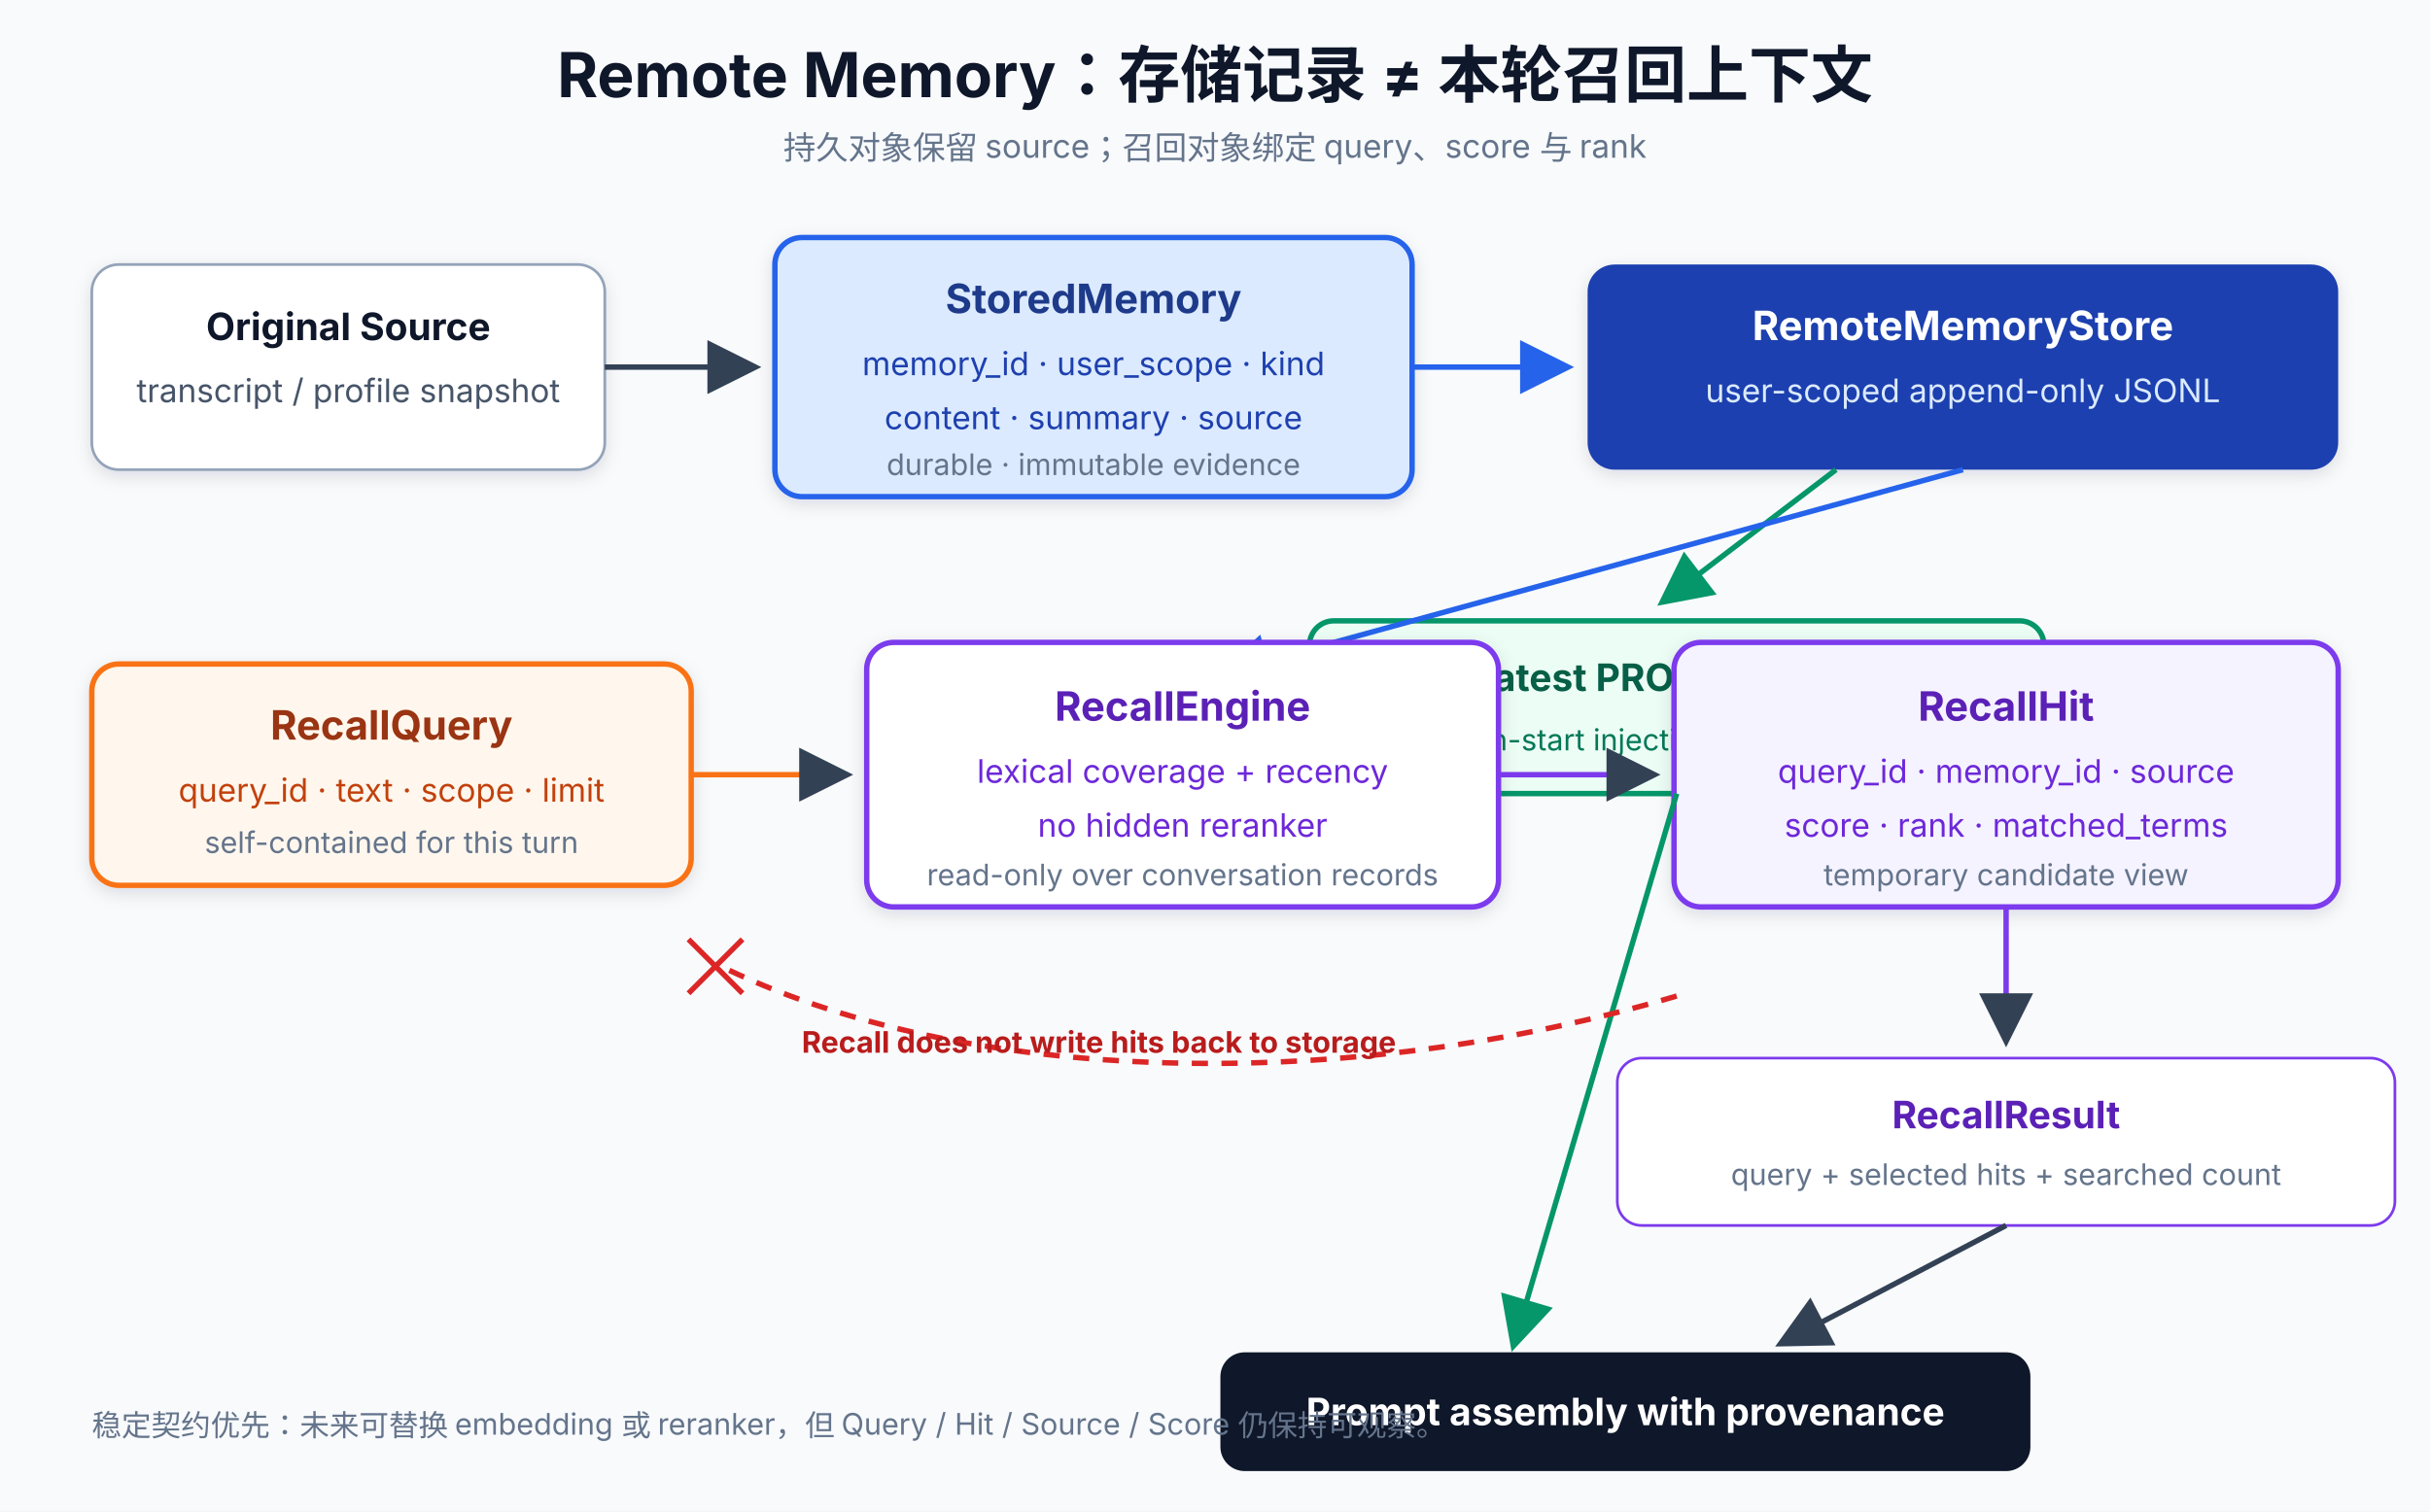
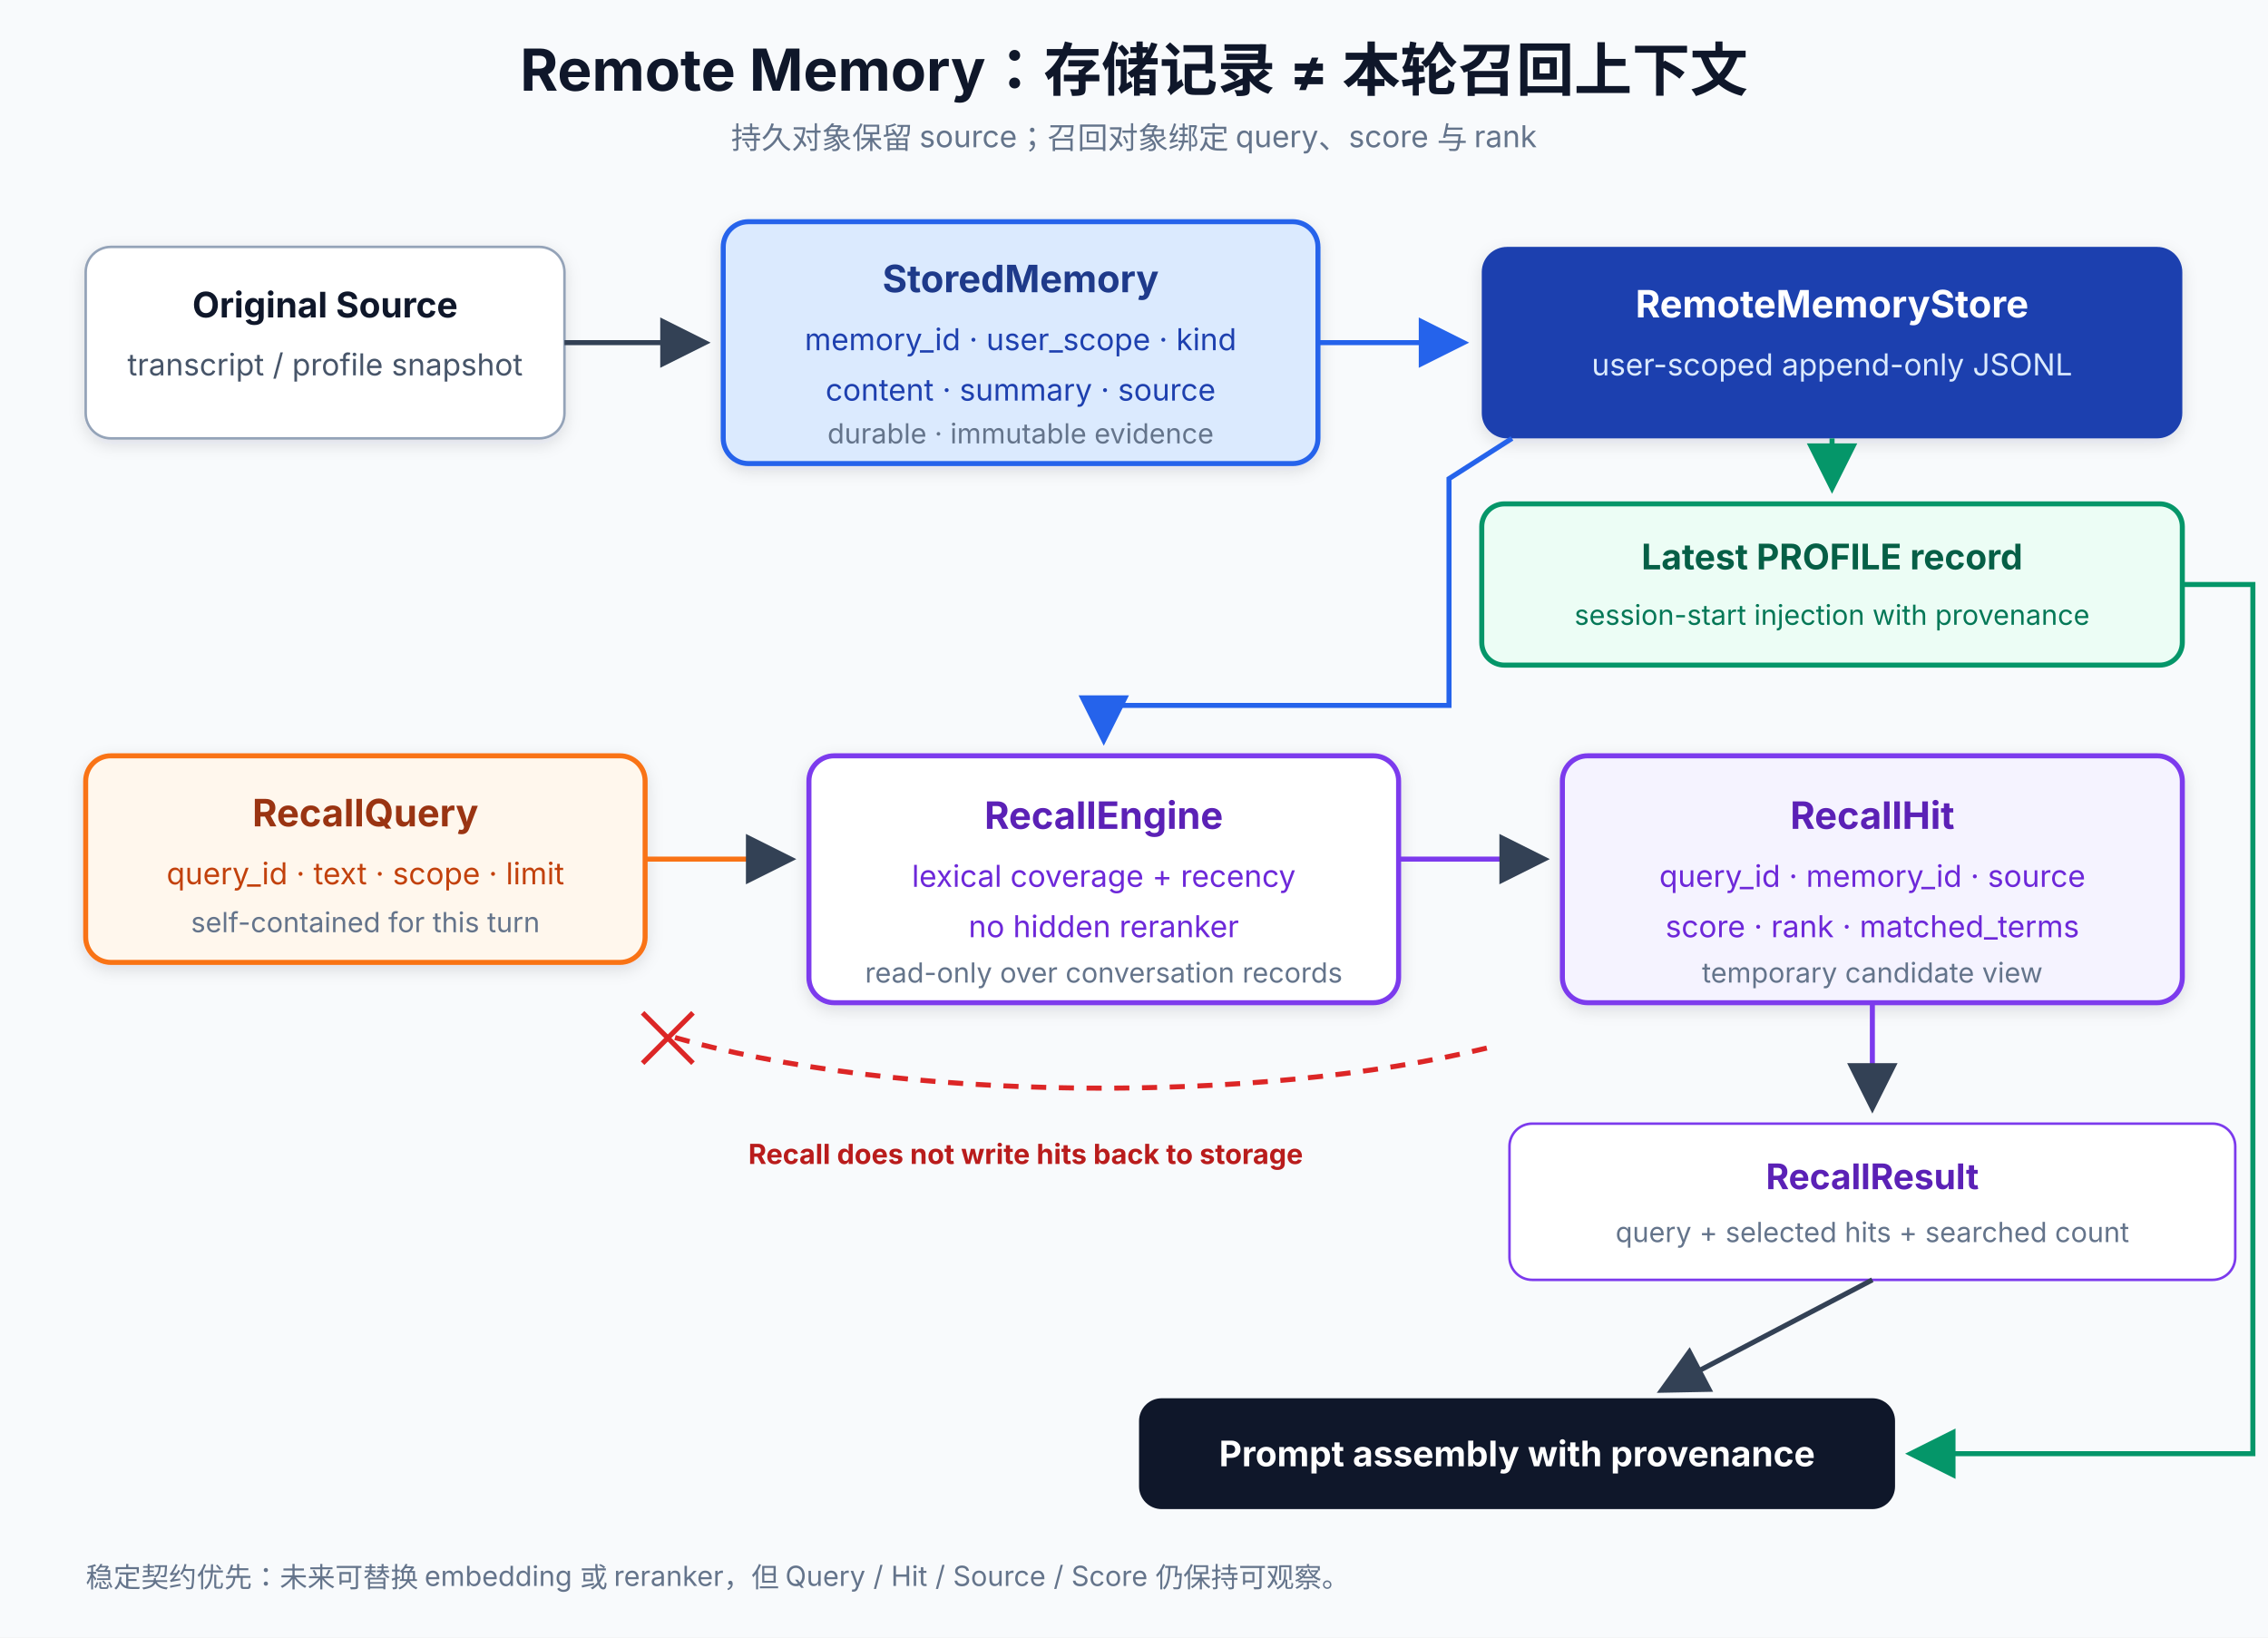
- <svg xmlns="http://www.w3.org/2000/svg" viewBox="0 0 900 560" font-family="-apple-system, BlinkMacSystemFont, 'Segoe UI', sans-serif">
+ <svg xmlns="http://www.w3.org/2000/svg" viewBox="0 0 900 650" font-family="-apple-system, BlinkMacSystemFont, 'Segoe UI', sans-serif">
  <defs>
    <marker id="arrow" markerWidth="10" markerHeight="10" refX="8" refY="5" orient="auto">
      <path d="M0,0 L10,5 L0,10 z" fill="#334155" />
    </marker>
    <marker id="arrowBlue" markerWidth="10" markerHeight="10" refX="8" refY="5" orient="auto">
      <path d="M0,0 L10,5 L0,10 z" fill="#2563eb" />
    </marker>
    <marker id="arrowGreen" markerWidth="10" markerHeight="10" refX="8" refY="5" orient="auto">
      <path d="M0,0 L10,5 L0,10 z" fill="#059669" />
    </marker>
    <filter id="shadow" x="-10%" y="-10%" width="120%" height="130%">
      <feDropShadow dx="0" dy="2" stdDeviation="3" flood-color="#0f172a" flood-opacity="0.12" />
    </filter>
  </defs>
-   <rect width="900" height="560" fill="#f8fafc" />
+   <rect width="900" height="650" fill="#f8fafc" />
  <text x="450" y="36" text-anchor="middle" font-size="23" font-weight="700" fill="#0f172a">Remote Memory：存储记录 ≠ 本轮召回上下文</text>
  <text x="450" y="59" text-anchor="middle" font-size="12" fill="#64748b">持久对象保留 source；召回对象绑定 query、score 与 rank</text>
  <rect x="34" y="98" width="190" height="76" rx="10" fill="#ffffff" stroke="#94a3b8" filter="url(#shadow)" />
  <text x="129" y="126" text-anchor="middle" font-size="14" font-weight="700" fill="#0f172a">Original Source</text>
  <text x="129" y="149" text-anchor="middle" font-size="12" fill="#475569">transcript / profile snapshot</text>
  <line x1="224" y1="136" x2="278" y2="136" stroke="#334155" stroke-width="2" marker-end="url(#arrow)" />
  <rect x="287" y="88" width="236" height="96" rx="10" fill="#dbeafe" stroke="#2563eb" stroke-width="2" filter="url(#shadow)" />
  <text x="405" y="116" text-anchor="middle" font-size="15" font-weight="700" fill="#1e3a8a">StoredMemory</text>
  <text x="405" y="139" text-anchor="middle" font-size="12" fill="#1e40af">memory_id · user_scope · kind</text>
  <text x="405" y="159" text-anchor="middle" font-size="12" fill="#1e40af">content · summary · source</text>
  <text x="405" y="176" text-anchor="middle" font-size="11" fill="#64748b">durable · immutable evidence</text>
  <line x1="523" y1="136" x2="579" y2="136" stroke="#2563eb" stroke-width="2" marker-end="url(#arrowBlue)" />
  <rect x="588" y="98" width="278" height="76" rx="10" fill="#1e40af" filter="url(#shadow)" />
  <text x="727" y="126" text-anchor="middle" font-size="15" font-weight="700" fill="#ffffff">RemoteMemoryStore</text>
  <text x="727" y="149" text-anchor="middle" font-size="12" fill="#dbeafe">user-scoped append-only JSONL</text>
-   <line x1="680" y1="174" x2="617" y2="222" stroke="#059669" stroke-width="2" marker-end="url(#arrowGreen)" />
-   <rect x="485" y="230" width="272" height="64" rx="9" fill="#ecfdf5" stroke="#059669" stroke-width="2" />
-   <text x="621" y="256" text-anchor="middle" font-size="14" font-weight="700" fill="#065f46">Latest PROFILE record</text>
-   <text x="621" y="278" text-anchor="middle" font-size="11" fill="#047857">session-start injection with provenance</text>
-   <rect x="34" y="246" width="222" height="82" rx="10" fill="#fff7ed" stroke="#f97316" stroke-width="2" filter="url(#shadow)" />
-   <text x="145" y="274" text-anchor="middle" font-size="15" font-weight="700" fill="#9a3412">RecallQuery</text>
-   <text x="145" y="297" text-anchor="middle" font-size="12" fill="#c2410c">query_id · text · scope · limit</text>
-   <text x="145" y="316" text-anchor="middle" font-size="11" fill="#64748b">self-contained for this turn</text>
-   <line x1="256" y1="287" x2="312" y2="287" stroke="#f97316" stroke-width="2" marker-end="url(#arrow)" />
-   <line x1="727" y1="174" x2="454" y2="249" stroke="#2563eb" stroke-width="2" marker-end="url(#arrowBlue)" />
-   <rect x="321" y="238" width="234" height="98" rx="10" fill="#ffffff" stroke="#7c3aed" stroke-width="2" filter="url(#shadow)" />
-   <text x="438" y="267" text-anchor="middle" font-size="15" font-weight="700" fill="#5b21b6">RecallEngine</text>
-   <text x="438" y="290" text-anchor="middle" font-size="12" fill="#6d28d9">lexical coverage + recency</text>
-   <text x="438" y="310" text-anchor="middle" font-size="12" fill="#6d28d9">no hidden reranker</text>
-   <text x="438" y="328" text-anchor="middle" font-size="11" fill="#64748b">read-only over conversation records</text>
-   <line x1="555" y1="287" x2="611" y2="287" stroke="#7c3aed" stroke-width="2" marker-end="url(#arrow)" />
-   <rect x="620" y="238" width="246" height="98" rx="10" fill="#f5f3ff" stroke="#7c3aed" stroke-width="2" filter="url(#shadow)" />
-   <text x="743" y="267" text-anchor="middle" font-size="15" font-weight="700" fill="#5b21b6">RecallHit</text>
-   <text x="743" y="290" text-anchor="middle" font-size="12" fill="#6d28d9">query_id · memory_id · source</text>
-   <text x="743" y="310" text-anchor="middle" font-size="12" fill="#6d28d9">score · rank · matched_terms</text>
-   <text x="743" y="328" text-anchor="middle" font-size="11" fill="#64748b">temporary candidate view</text>
-   <line x1="743" y1="336" x2="743" y2="384" stroke="#7c3aed" stroke-width="2" marker-end="url(#arrow)" />
-   <rect x="599" y="392" width="288" height="62" rx="9" fill="#ffffff" stroke="#7c3aed" />
-   <text x="743" y="418" text-anchor="middle" font-size="14" font-weight="700" fill="#5b21b6">RecallResult</text>
-   <text x="743" y="439" text-anchor="middle" font-size="11" fill="#64748b">query + selected hits + searched count</text>
-   <line x1="743" y1="454" x2="661" y2="497" stroke="#334155" stroke-width="2" marker-end="url(#arrow)" />
-   <line x1="621" y1="294" x2="561" y2="497" stroke="#059669" stroke-width="2" marker-end="url(#arrowGreen)" />
-   <rect x="452" y="501" width="300" height="44" rx="9" fill="#0f172a" />
-   <text x="602" y="528" text-anchor="middle" font-size="14" font-weight="700" fill="#ffffff">Prompt assembly with provenance</text>
-   <path d="M 621 369 C 500 405, 357 403, 265 357" fill="none" stroke="#dc2626" stroke-width="2" stroke-dasharray="6 5" />
-   <line x1="255" y1="348" x2="275" y2="368" stroke="#dc2626" stroke-width="2" />
-   <line x1="275" y1="348" x2="255" y2="368" stroke="#dc2626" stroke-width="2" />
-   <text x="407" y="390" text-anchor="middle" font-size="11" font-weight="700" fill="#b91c1c">Recall does not write hits back to storage</text>
-   <text x="34" y="532" font-size="11" fill="#64748b">稳定契约优先：未来可替换 embedding 或 reranker，但 Query / Hit / Source / Score 仍保持可观察。</text>
+   <line x1="727" y1="174" x2="727" y2="192" stroke="#059669" stroke-width="2" marker-end="url(#arrowGreen)" />
+   <rect x="588" y="200" width="278" height="64" rx="9" fill="#ecfdf5" stroke="#059669" stroke-width="2" />
+   <text x="727" y="226" text-anchor="middle" font-size="14" font-weight="700" fill="#065f46">Latest PROFILE record</text>
+   <text x="727" y="248" text-anchor="middle" font-size="11" fill="#047857">session-start injection with provenance</text>
+   <rect x="34" y="300" width="222" height="82" rx="10" fill="#fff7ed" stroke="#f97316" stroke-width="2" filter="url(#shadow)" />
+   <text x="145" y="328" text-anchor="middle" font-size="15" font-weight="700" fill="#9a3412">RecallQuery</text>
+   <text x="145" y="351" text-anchor="middle" font-size="12" fill="#c2410c">query_id · text · scope · limit</text>
+   <text x="145" y="370" text-anchor="middle" font-size="11" fill="#64748b">self-contained for this turn</text>
+   <line x1="256" y1="341" x2="312" y2="341" stroke="#f97316" stroke-width="2" marker-end="url(#arrow)" />
+   <polyline points="600,174 575,190 575,280 438,280 438,292" fill="none" stroke="#2563eb" stroke-width="2" marker-end="url(#arrowBlue)" />
+   <rect x="321" y="300" width="234" height="98" rx="10" fill="#ffffff" stroke="#7c3aed" stroke-width="2" filter="url(#shadow)" />
+   <text x="438" y="329" text-anchor="middle" font-size="15" font-weight="700" fill="#5b21b6">RecallEngine</text>
+   <text x="438" y="352" text-anchor="middle" font-size="12" fill="#6d28d9">lexical coverage + recency</text>
+   <text x="438" y="372" text-anchor="middle" font-size="12" fill="#6d28d9">no hidden reranker</text>
+   <text x="438" y="390" text-anchor="middle" font-size="11" fill="#64748b">read-only over conversation records</text>
+   <line x1="555" y1="341" x2="611" y2="341" stroke="#7c3aed" stroke-width="2" marker-end="url(#arrow)" />
+   <rect x="620" y="300" width="246" height="98" rx="10" fill="#f5f3ff" stroke="#7c3aed" stroke-width="2" filter="url(#shadow)" />
+   <text x="743" y="329" text-anchor="middle" font-size="15" font-weight="700" fill="#5b21b6">RecallHit</text>
+   <text x="743" y="352" text-anchor="middle" font-size="12" fill="#6d28d9">query_id · memory_id · source</text>
+   <text x="743" y="372" text-anchor="middle" font-size="12" fill="#6d28d9">score · rank · matched_terms</text>
+   <text x="743" y="390" text-anchor="middle" font-size="11" fill="#64748b">temporary candidate view</text>
+   <line x1="743" y1="398" x2="743" y2="438" stroke="#7c3aed" stroke-width="2" marker-end="url(#arrow)" />
+   <rect x="599" y="446" width="288" height="62" rx="9" fill="#ffffff" stroke="#7c3aed" />
+   <text x="743" y="472" text-anchor="middle" font-size="14" font-weight="700" fill="#5b21b6">RecallResult</text>
+   <text x="743" y="493" text-anchor="middle" font-size="11" fill="#64748b">query + selected hits + searched count</text>
+   <line x1="743" y1="508" x2="661" y2="551" stroke="#334155" stroke-width="2" marker-end="url(#arrow)" />
+   <polyline points="866,232 894,232 894,577 760,577" fill="none" stroke="#059669" stroke-width="2" marker-end="url(#arrowGreen)" />
+   <rect x="452" y="555" width="300" height="44" rx="9" fill="#0f172a" />
+   <text x="602" y="582" text-anchor="middle" font-size="14" font-weight="700" fill="#ffffff">Prompt assembly with provenance</text>
+   <path d="M 590 416 C 500 438, 357 438, 265 411" fill="none" stroke="#dc2626" stroke-width="2" stroke-dasharray="6 5" />
+   <line x1="255" y1="402" x2="275" y2="422" stroke="#dc2626" stroke-width="2" />
+   <line x1="275" y1="402" x2="255" y2="422" stroke="#dc2626" stroke-width="2" />
+   <text x="407" y="462" text-anchor="middle" font-size="11" font-weight="700" fill="#b91c1c">Recall does not write hits back to storage</text>
+   <text x="34" y="630" font-size="11" fill="#64748b">稳定契约优先：未来可替换 embedding 或 reranker，但 Query / Hit / Source / Score 仍保持可观察。</text>
</svg>
